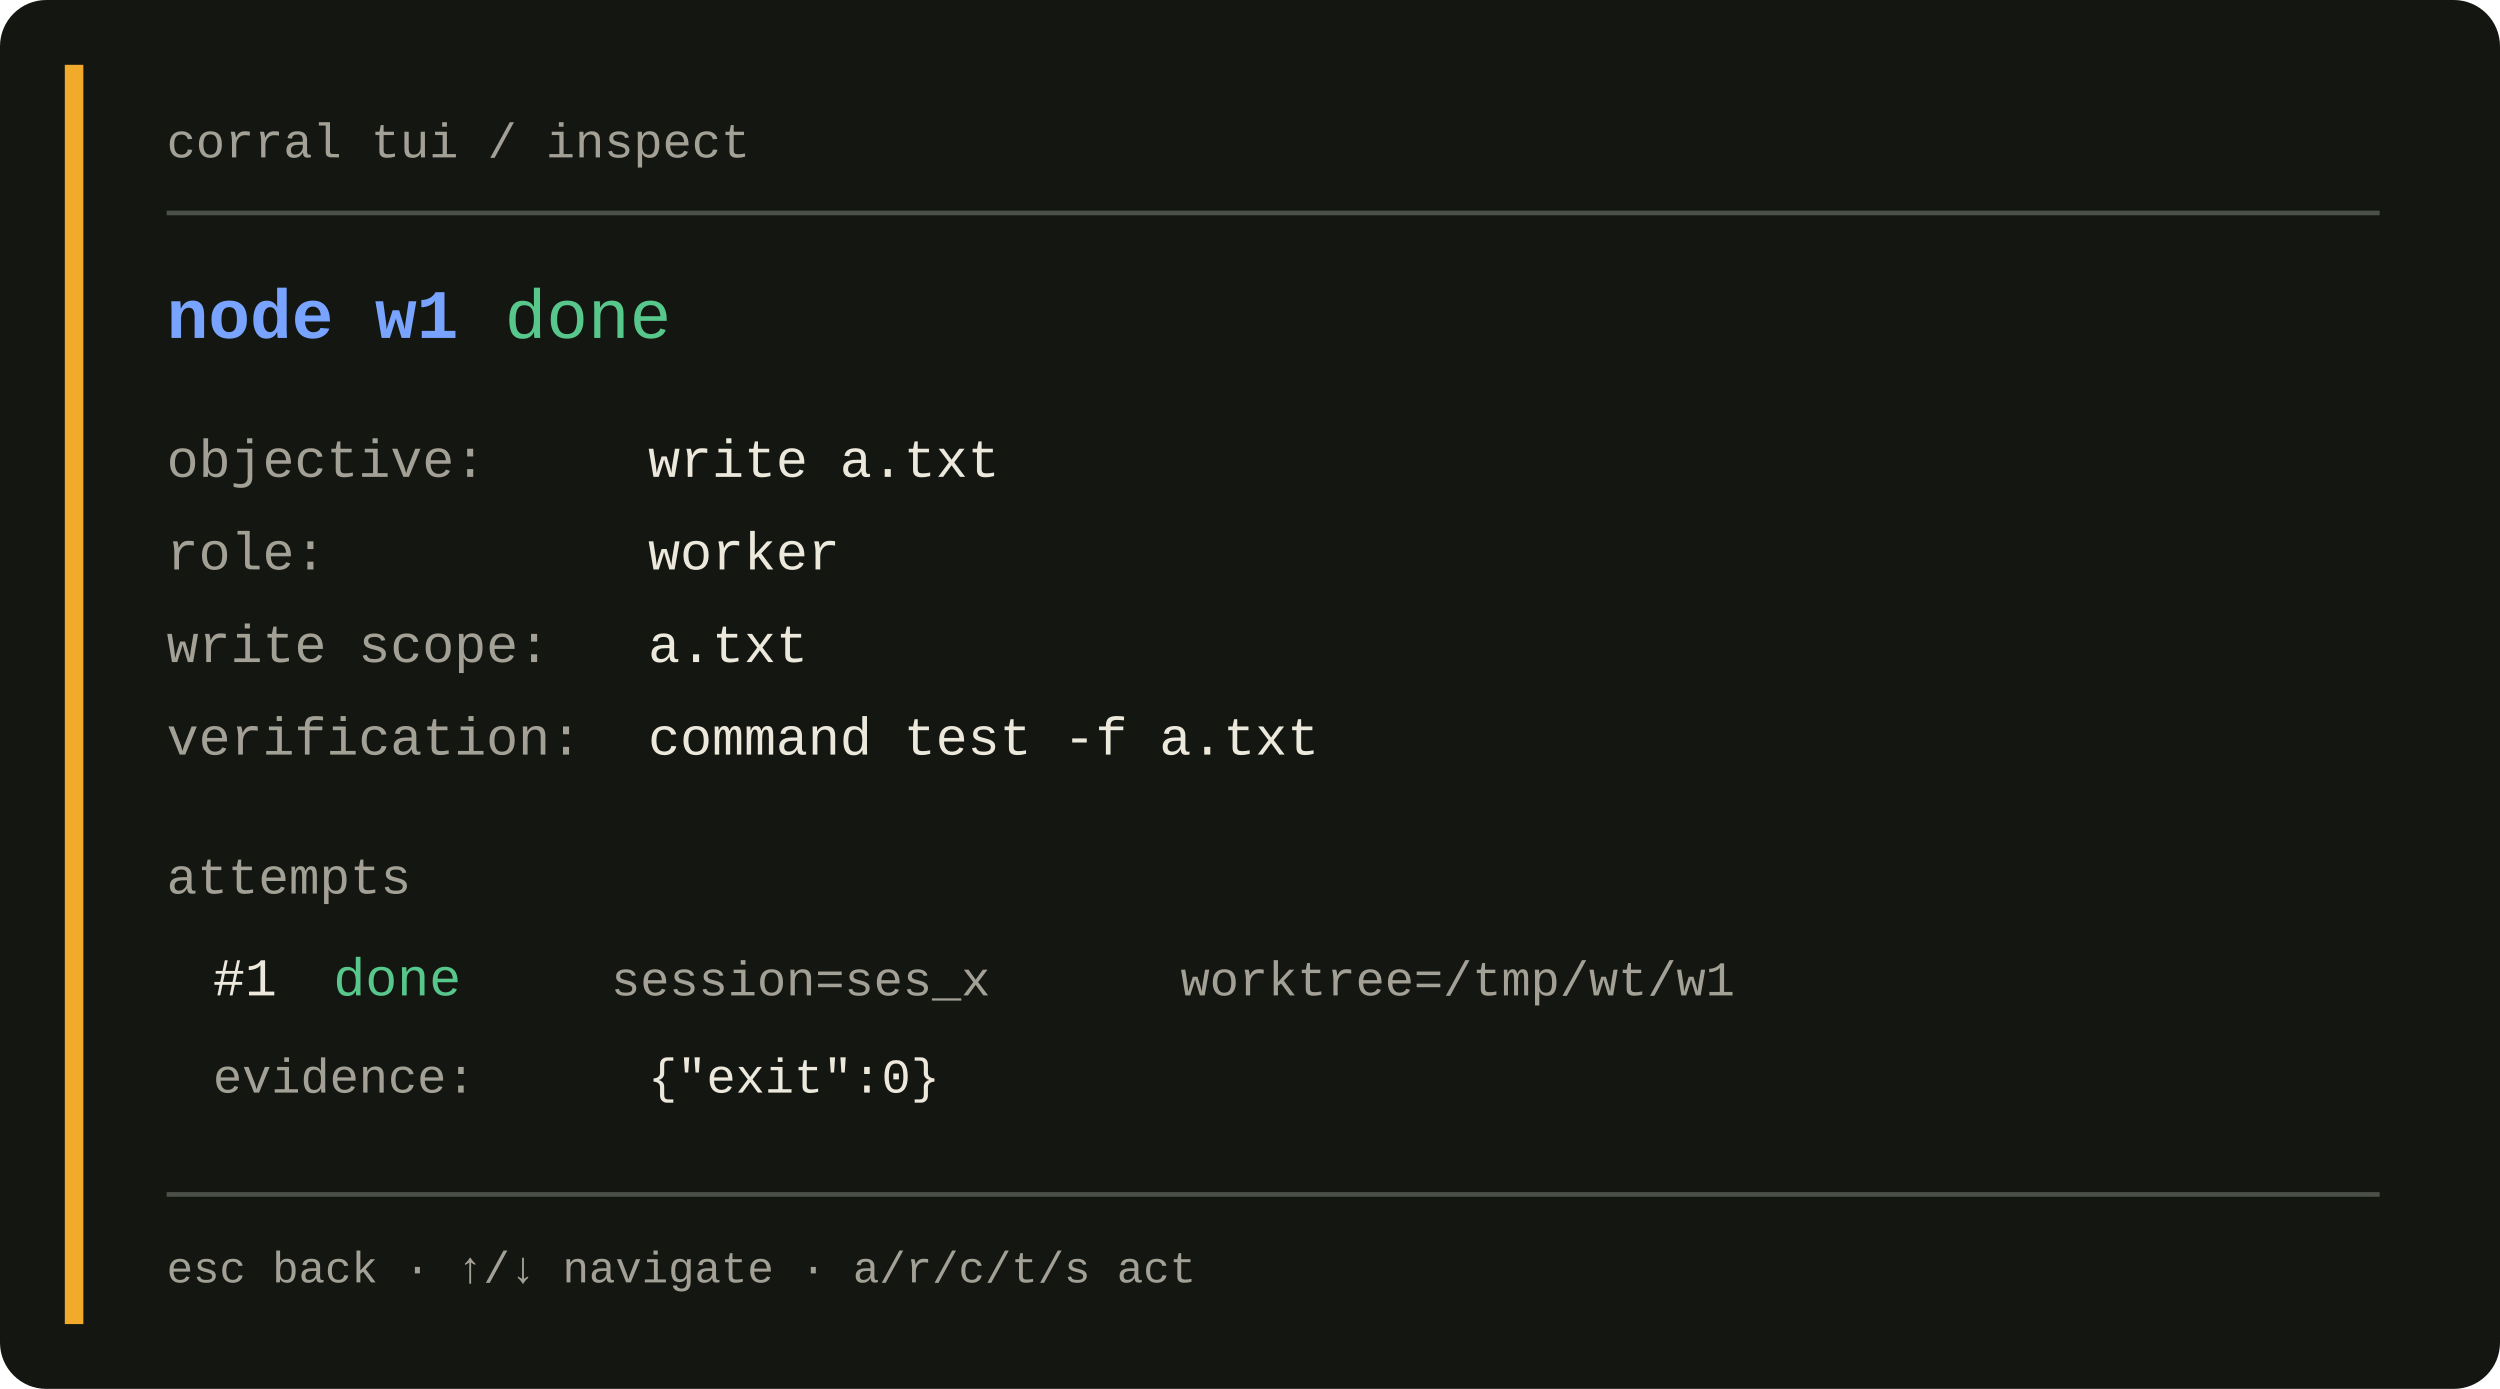
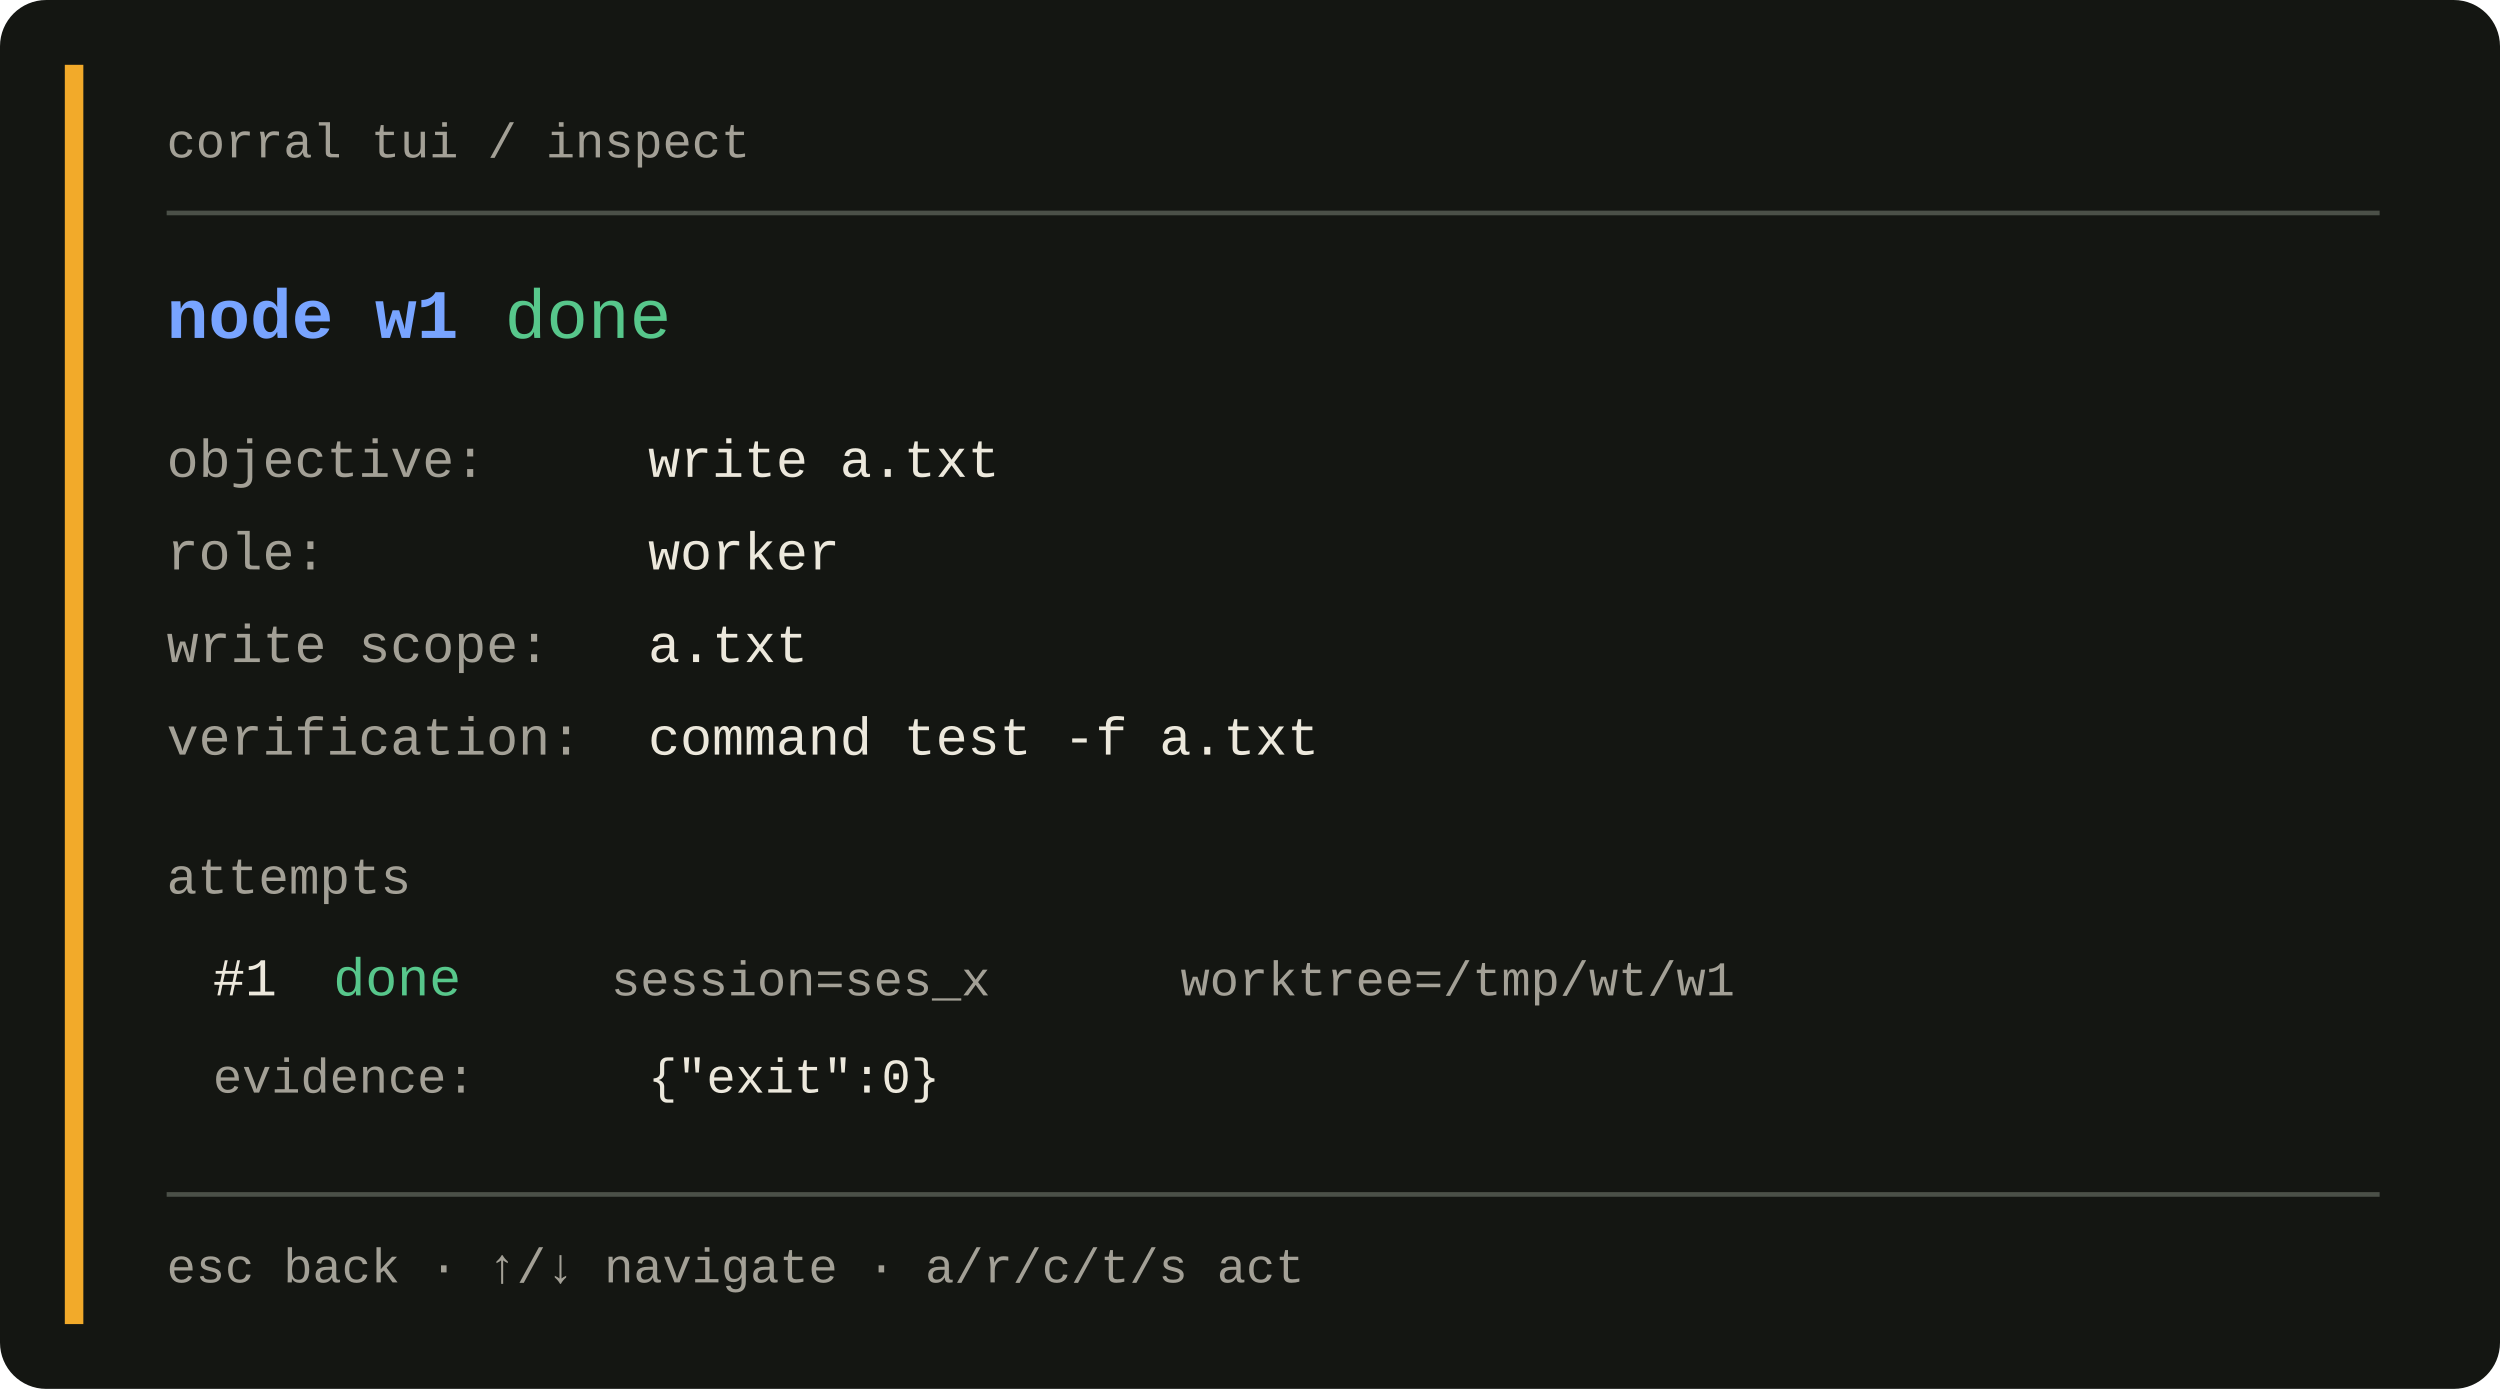
<svg xmlns="http://www.w3.org/2000/svg" viewBox="0 0 1080 600" width="1080" height="600" role="img" aria-labelledby="title desc" shape-rendering="geometricPrecision" text-rendering="geometricPrecision">
  <rect width="1080" height="600" rx="20" fill="#141612" />
  <rect x="28" y="28" width="8" height="544" fill="#F2AA2A" />
  <g font-family="'SFMono-Regular', 'Cascadia Code', 'Liberation Mono', monospace">
    <text x="72" y="68" fill="#A3A096" font-size="21">corral tui / inspect</text>
    <path d="M72 92H1028" stroke="#4B5048" stroke-width="2" />
    <text x="72" y="146" fill="#78A4FF" font-size="30" font-weight="700">node w1</text>
    <text x="218" y="146" fill="#57C78B" font-size="30">done</text>
    <text x="72" y="206" fill="#A3A096" font-size="23">objective:</text>
    <text x="280" y="206" fill="#ECE8DC" font-size="23">write a.txt</text>
    <text x="72" y="246" fill="#A3A096" font-size="23">role:</text>
    <text x="280" y="246" fill="#ECE8DC" font-size="23">worker</text>
    <text x="72" y="286" fill="#A3A096" font-size="23">write scope:</text>
    <text x="280" y="286" fill="#ECE8DC" font-size="23">a.txt</text>
    <text x="72" y="326" fill="#A3A096" font-size="23">verification:</text>
    <text x="280" y="326" fill="#ECE8DC" font-size="23">command  test -f a.txt</text>
    <text x="72" y="386" fill="#A3A096" font-size="22">attempts</text>
    <text x="92" y="430" fill="#ECE8DC" font-size="23">#1</text>
    <text x="144" y="430" fill="#57C78B" font-size="23">done</text>
    <text x="264" y="430" fill="#A3A096" font-size="21">session=ses_x</text>
    <text x="510" y="430" fill="#A3A096" font-size="21">worktree=/tmp/wt/w1</text>
    <text x="92" y="472" fill="#A3A096" font-size="21">evidence:</text>
    <text x="280" y="472" fill="#ECE8DC" font-size="21">{"exit":0}</text>
    <path d="M72 516H1028" stroke="#4B5048" stroke-width="2" />
-     <text x="72" y="554" fill="#A3A096" font-size="19">esc back · ↑/↓ navigate · a/r/c/t/s act</text>
+     <text x="72" y="554" fill="#A3A096" font-size="21">esc back · ↑/↓ navigate · a/r/c/t/s act</text>
  </g>
</svg>
